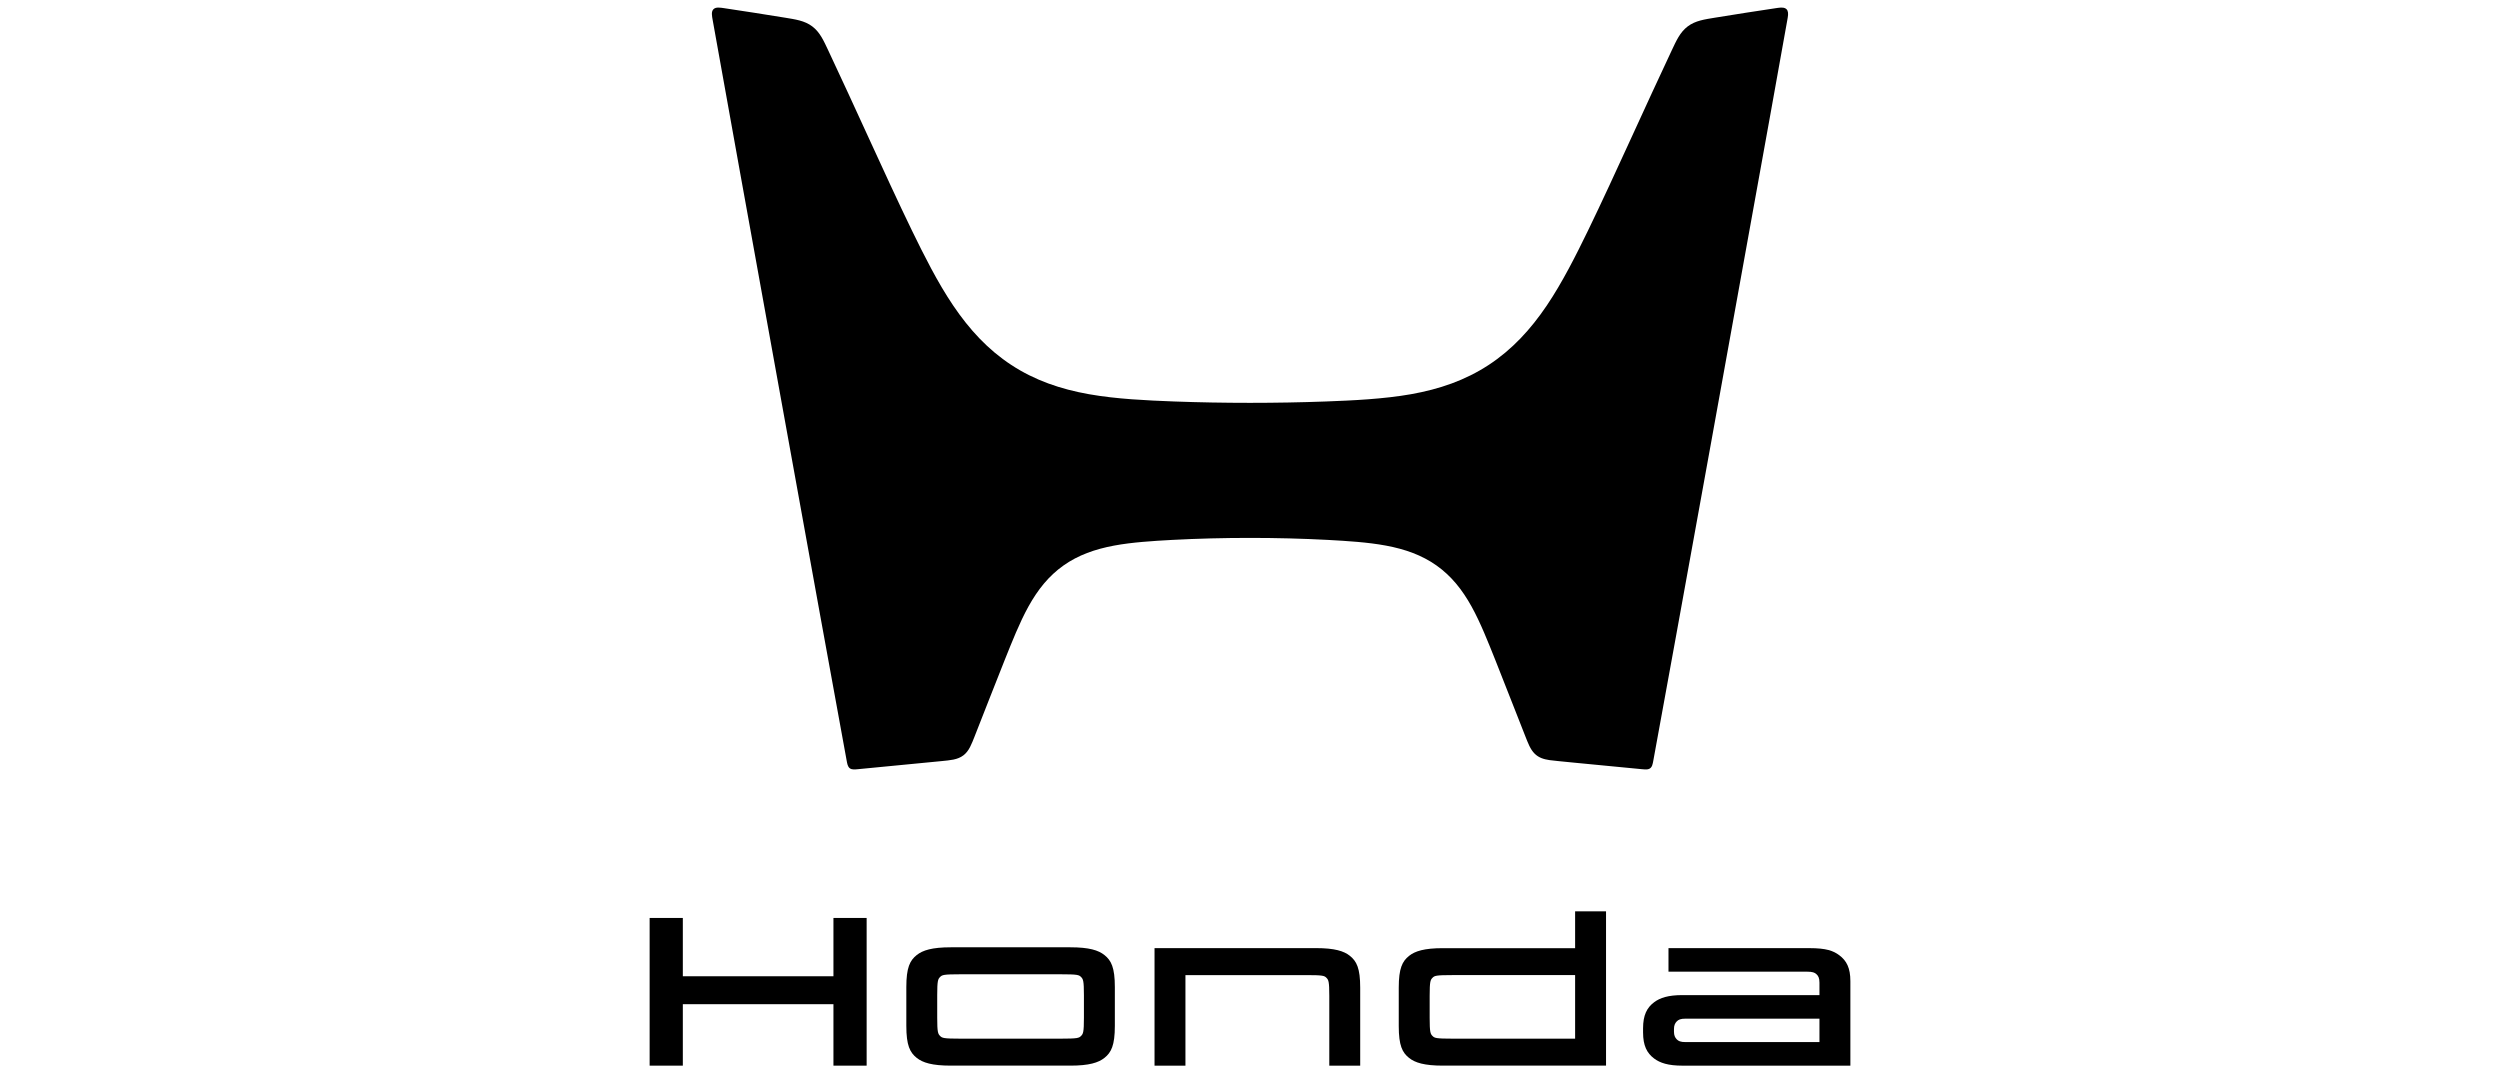
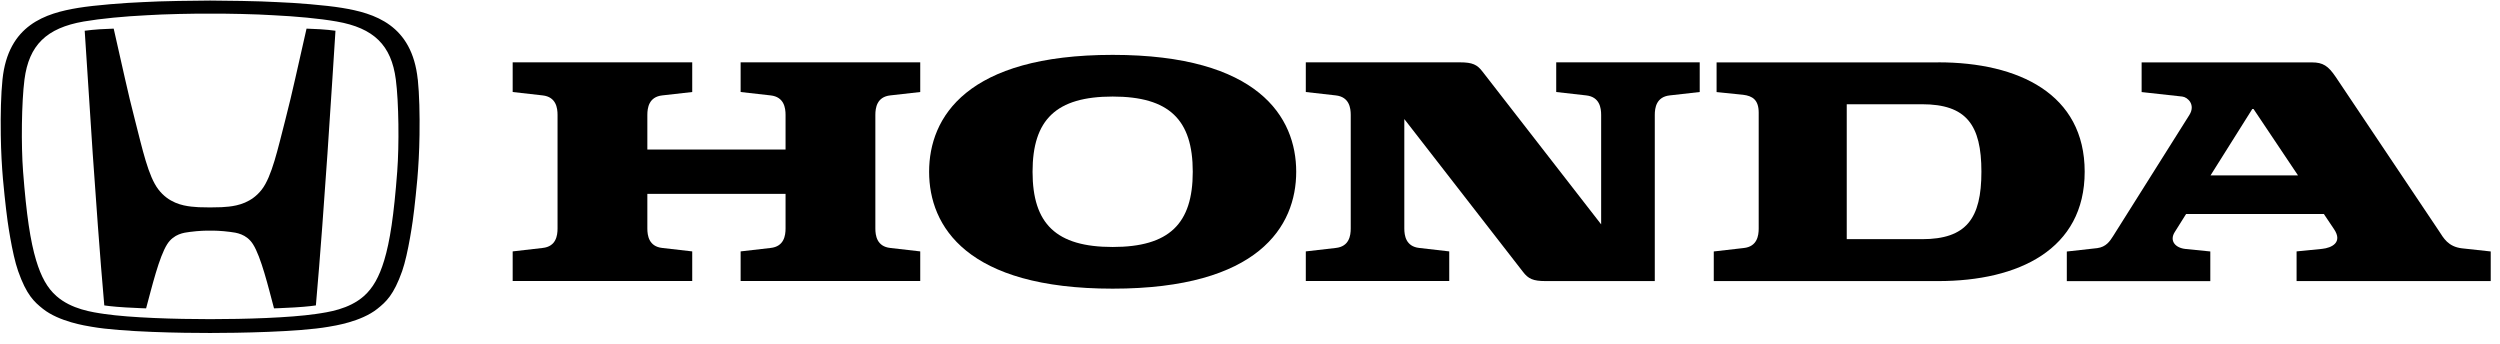
- <svg xmlns="http://www.w3.org/2000/svg" id="Layer_1" version="1.1" viewBox="0 0 198 85">
-   <g id="BK">
-     <path id="New_x5F_H-mark" d="M105.012,31.797c-3.948.145-8.077.145-12.025,0-1.071-.039-2.279-.094-3.367-.175-1.128-.084-2.259-.204-3.367-.4-2.257-.4-4.294-1.098-6.155-2.316-1.857-1.216-3.325-2.812-4.609-4.714-.631-.935-1.202-1.92-1.737-2.918-.522-.973-1.049-2.033-1.522-3.008-1.1-2.264-2.308-4.9-3.402-7.286-1.173-2.558-2.204-4.81-3.246-7.021-.15-.319-.332-.712-.518-1.022-.201-.334-.431-.618-.733-.846-.302-.228-.638-.37-1.015-.471-.348-.094-.776-.16-1.124-.217-1.54-.251-3.501-.558-4.829-.754-.33-.049-.672-.109-.86.084s-.116.533-.058.861c.927,5.204,3.075,17.098,5.365,29.76,2.294,12.683,4.361,24.087,5.243,28.873.046.248.081.491.25.619s.413.096.664.072c2.193-.206,4.475-.428,6.634-.642.289-.029.636-.06.911-.117.298-.062.557-.16.784-.331.226-.171.392-.394.533-.664.13-.249.255-.574.362-.844.778-1.972,1.569-4.016,2.387-6.062.273-.684.597-1.49.885-2.161.306-.711.628-1.407.991-2.062.74-1.335,1.606-2.422,2.774-3.248,1.164-.824,2.495-1.292,3.998-1.574.739-.138,1.505-.228,2.276-.296.744-.065,1.579-.117,2.331-.156,4.036-.212,8.299-.212,12.335,0,.752.04,1.586.091,2.33.156.771.068,1.537.158,2.276.296,1.504.281,2.834.75,3.999,1.574,1.167.826,2.034,1.913,2.774,3.248.363.655.685,1.351.991,2.062.288.671.612,1.477.885,2.161.577,1.446,1.141,2.89,1.697,4.309.231.59.461,1.175.689,1.754.093.235.205.524.313.747.118.242.251.454.429.629.315.309.698.434,1.17.504.205.03.468.055.678.076.438.043.881.087,1.327.131,1.754.172,3.558.347,5.306.511.171.016.357.038.504.002.155-.039.253-.135.314-.292.045-.115.071-.269.095-.401.804-4.365,2.532-13.889,4.57-25.152,1.683-9.299,3.453-19.098,4.672-25.864.57-3.167,1.027-5.715,1.366-7.617.023-.127.052-.283.061-.409.018-.262-.046-.457-.252-.541-.198-.081-.473-.033-.726.004-1.329.196-3.289.503-4.829.754-.348.057-.776.123-1.125.217-.377.101-.713.244-1.015.471-.302.228-.532.512-.733.846-.186.309-.367.702-.518,1.022-1.042,2.211-2.073,4.463-3.246,7.021-1.094,2.386-2.302,5.022-3.402,7.286-.944,1.942-2.03,4.105-3.259,5.926-1.284,1.902-2.752,3.498-4.609,4.714-1.86,1.218-3.897,1.916-6.154,2.316-2.139.379-4.596.496-6.734.575" />
-     <g id="HAT_x5F_Honda">
-       <path id="a" d="M143.294,75.09h-11.15v1.866h10.947c.475,0,.634.074.767.196.149.137.243.298.243.675v.985l-10.854 0c-1.127,0-1.771.214-2.242.567-.571.428-.874,1.022-.874,2.064v.326c0,1.042.303,1.635.874,2.064.471.353,1.115.567,2.242.567h13.303v-6.692c0-1.054-.305-1.624-.879-2.053-.47-.351-1.02-.563-2.376-.563ZM144.101,82.533h-9.945l-.649.001c-.42,0-.574-.084-.709-.219s-.219-.319-.219-.596v-.227c0-.276.084-.46.219-.596s.289-.219.709-.219h10.594v1.855Z" />
-       <path id="d" d="M124.749,72.176v2.919h-10.469c-1.477,0-2.21.232-2.684.612-.533.427-.815.98-.815,2.518v3.043c0,1.539.282,2.092.815,2.518.474.38,1.207.612,2.684.612h12.918v-12.223h-2.448ZM115.052,82.262c-1.318,0-1.435-.048-1.598-.214s-.225-.281-.225-1.432v-1.743c0-1.151.062-1.265.225-1.432.163-.167.28-.214,1.598-.214h9.697v5.036h-9.697Z" />
-       <path id="n" d="M106.913,75.703c-.474-.38-1.207-.612-2.685-.612l-12.789-0v9.308h2.448v-7.171l9.569-0c1.318,0,1.436.048,1.599.215s.225.281.225,1.433v5.525h2.448v-6.177c0-1.539-.282-2.093-.816-2.52Z" />
-       <path id="o" d="M87.475,75.642c-.478-.383-1.216-.616-2.704-.616h-9.465c-1.488,0-2.226.234-2.704.616-.537.43-.821.987-.821,2.537v3.066c0,1.55.284,2.107.821,2.537.478.383,1.216.616,2.704.616h9.465c1.488,0,2.226-.234,2.704-.616.537-.43.821-.987.821-2.537v-3.066c0-1.55-.284-2.107-.821-2.537ZM85.847,80.604c0,1.159-.062,1.274-.227,1.442s-.282.216-1.61.216h-7.946c-1.327,0-1.446-.048-1.61-.216s-.227-.283-.227-1.442v-1.783c0-1.159.062-1.274.227-1.442s.282-.216,1.61-.216h7.946c1.327,0,1.446.048,1.61.216s.227.283.227,1.442v1.783Z" />
-       <path id="H" d="M66.009,84.399v-4.867h-11.929v4.867h-2.629v-11.697h2.629v4.618h11.929v-4.618h2.629v11.697h-2.629Z" />
-     </g>
-   </g>
+ <svg xmlns="http://www.w3.org/2000/svg" width="211" height="29" viewBox="0 0 211 29" fill="none">
+   <path d="M62.509 7.766L65.04 8.052C66.177 8.178 66.301 9.108 66.301 9.699V12.621H54.636V9.699C54.636 9.108 54.76 8.178 55.892 8.052L58.424 7.766V5.261H43.27V7.766L45.801 8.052C46.933 8.178 47.057 9.108 47.057 9.699V19.284C47.057 19.875 46.938 20.806 45.801 20.927L43.27 21.218V23.718H58.424V21.218L55.892 20.927C54.76 20.801 54.636 19.875 54.636 19.284V16.362H66.301V19.284C66.301 19.875 66.177 20.806 65.04 20.927L62.509 21.218V23.718H77.668V21.218L75.136 20.927C74.004 20.801 73.88 19.875 73.88 19.284V9.699C73.88 9.108 74.004 8.178 75.136 8.052L77.668 7.766V5.261H62.509V7.766Z" fill="black" />
+   <path d="M163.593 5.266H144.88V7.771L147.114 7.999C147.908 8.095 148.434 8.425 148.434 9.506V19.289C148.434 19.88 148.31 20.811 147.178 20.932L144.642 21.223V23.723H163.593C170.368 23.723 175.947 21.053 175.947 14.492C175.947 7.931 170.373 5.261 163.593 5.261M162.213 20.181H155.865V8.798H162.213C165.961 8.798 167.231 10.533 167.231 14.492C167.231 18.451 165.961 20.186 162.213 20.186V20.181Z" fill="black" />
+   <path d="M207.805 20.961C206.608 20.825 206.226 20.069 205.859 19.512L197.133 6.492C196.502 5.556 196.051 5.266 195.123 5.266H180.753V7.771L184.183 8.149C184.649 8.202 185.324 8.842 184.783 9.704L178.336 19.943C178.072 20.36 177.75 20.845 177.005 20.942L174.439 21.228V23.728H186.55V21.223L184.466 21.014C183.572 20.922 183.101 20.312 183.537 19.604L184.505 18.063H196.135L196.994 19.343C197.748 20.462 196.8 20.922 195.976 21.005L193.832 21.218V23.723H210.217V21.223L207.81 20.961M186.57 14.802L190.144 9.118L193.951 14.802H186.565H186.57Z" fill="black" />
+   <path d="M131.345 7.766L133.876 8.052C135.013 8.178 135.137 9.108 135.137 9.699V18.936L125.125 6.046C124.674 5.455 124.281 5.261 123.209 5.261H110.21V7.766L112.741 8.052C113.878 8.178 114.002 9.108 114.002 9.699V19.284C114.002 19.876 113.878 20.806 112.741 20.927L110.21 21.218V23.718H122.316V21.218L119.784 20.927C118.653 20.801 118.524 19.876 118.524 19.284V10.048L128.535 22.938C128.987 23.529 129.379 23.723 130.456 23.723H139.664V9.699C139.664 9.108 139.788 8.178 140.925 8.052L143.456 7.766V5.261H131.345V7.766Z" fill="black" />
+   <path d="M93.909 4.631C81.594 4.631 78.417 9.888 78.417 14.497C78.417 19.105 81.594 24.363 93.909 24.363C106.223 24.363 109.4 19.1 109.4 14.497C109.4 9.893 106.219 4.631 93.909 4.631ZM93.909 20.845C89.139 20.845 87.148 18.892 87.148 14.497C87.148 10.101 89.139 8.149 93.909 8.149C98.679 8.149 100.669 10.101 100.669 14.497C100.669 18.892 98.679 20.845 93.909 20.845Z" fill="black" />
+   <path d="M25.872 2.416C25.058 5.953 24.735 7.577 24.075 10.14C23.44 12.597 22.948 14.879 22.105 15.984C21.246 17.104 20.089 17.351 19.31 17.438C18.908 17.482 18.61 17.501 17.732 17.506C16.853 17.506 16.56 17.482 16.153 17.438C15.369 17.351 14.222 17.108 13.364 15.984C12.515 14.879 12.024 12.597 11.393 10.14C10.728 7.577 10.41 5.953 9.596 2.416C9.596 2.416 8.787 2.445 8.425 2.469C7.938 2.503 7.561 2.542 7.149 2.595C7.149 2.595 7.616 9.869 7.824 12.951C8.048 16.193 8.435 21.654 8.802 25.777C8.802 25.777 9.482 25.884 10.614 25.947C11.8 26.015 12.331 26.025 12.331 26.025C12.823 24.207 13.428 21.683 14.113 20.607C14.674 19.735 15.528 19.638 16.014 19.575C16.784 19.473 17.429 19.459 17.727 19.468H17.732C18.029 19.459 18.675 19.473 19.444 19.575C19.931 19.638 20.789 19.735 21.35 20.607C22.035 21.683 22.641 24.203 23.127 26.025C23.127 26.025 23.658 26.015 24.85 25.947C25.981 25.884 26.661 25.777 26.661 25.777C27.029 21.654 27.416 16.193 27.639 12.951C27.853 9.869 28.314 2.595 28.314 2.595C27.902 2.542 27.52 2.498 27.038 2.469C26.681 2.445 25.872 2.416 25.872 2.416Z" fill="black" />
+   <path d="M35.258 6.709C34.777 2.091 31.62 1.113 28.845 0.662C27.445 0.434 24.964 0.236 23.375 0.177C21.985 0.09 18.704 0.047 17.732 0.047C16.759 0.047 13.478 0.09 12.088 0.177C10.5 0.24 8.018 0.434 6.618 0.662C3.848 1.117 0.686 2.091 0.21 6.709C0.081 7.969 0.041 9.612 0.066 11.381C0.106 14.308 0.364 16.285 0.513 17.656C0.612 18.596 1.014 21.416 1.53 22.88C2.235 24.886 2.875 25.472 3.625 26.068C5 27.159 7.258 27.498 7.74 27.58C10.296 28.031 15.453 28.108 17.737 28.104C20.015 28.104 25.182 28.026 27.728 27.58C28.21 27.498 30.473 27.159 31.843 26.068C32.593 25.472 33.233 24.886 33.943 22.88C34.454 21.416 34.861 18.596 34.96 17.656C35.109 16.285 35.367 14.308 35.407 11.381C35.432 9.612 35.392 7.969 35.263 6.709M33.526 14.472C33.248 18.165 32.91 20.379 32.429 21.969C32.007 23.364 31.481 24.305 30.721 24.983C29.446 26.112 27.689 26.349 26.656 26.5C24.433 26.824 20.68 26.936 17.737 26.936C14.793 26.936 11.046 26.824 8.817 26.5C7.789 26.349 6.032 26.107 4.757 24.983C3.992 24.309 3.471 23.369 3.049 21.969C2.568 20.375 2.23 18.16 1.947 14.472C1.778 12.248 1.818 8.643 2.066 6.705C2.444 3.817 3.913 2.363 7.065 1.815C8.534 1.563 10.509 1.379 12.381 1.287C13.885 1.19 16.352 1.142 17.737 1.151C19.116 1.142 21.593 1.19 23.092 1.287C24.969 1.379 26.944 1.558 28.413 1.815C31.56 2.363 33.029 3.821 33.407 6.705C33.66 8.643 33.695 12.248 33.526 14.472Z" fill="black" />
</svg>
